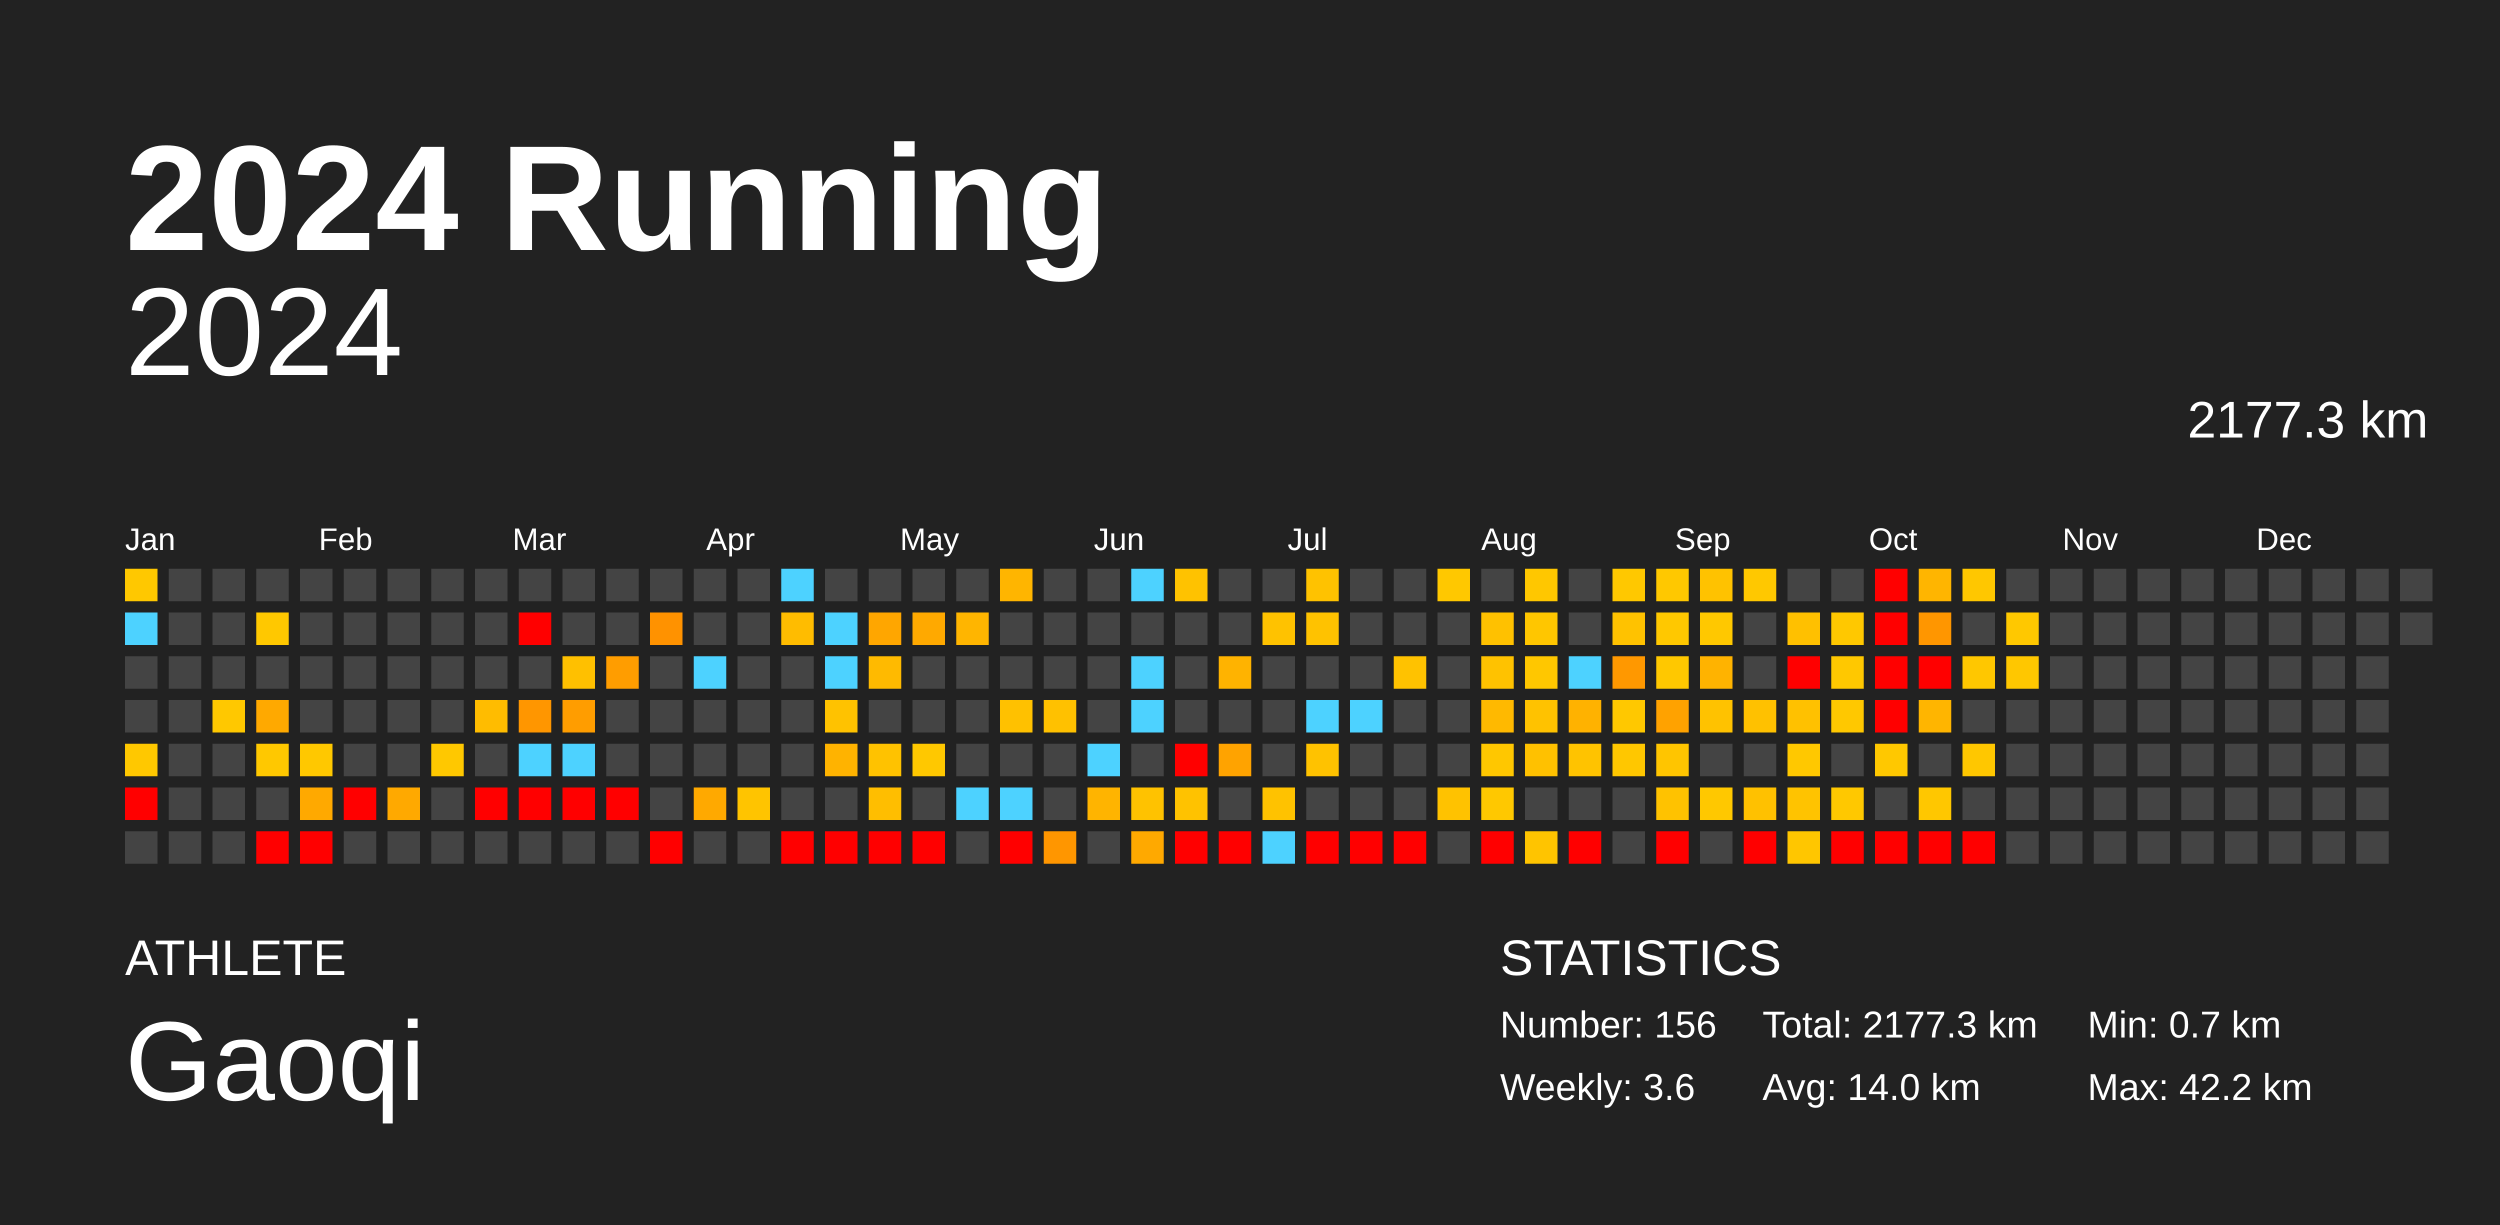
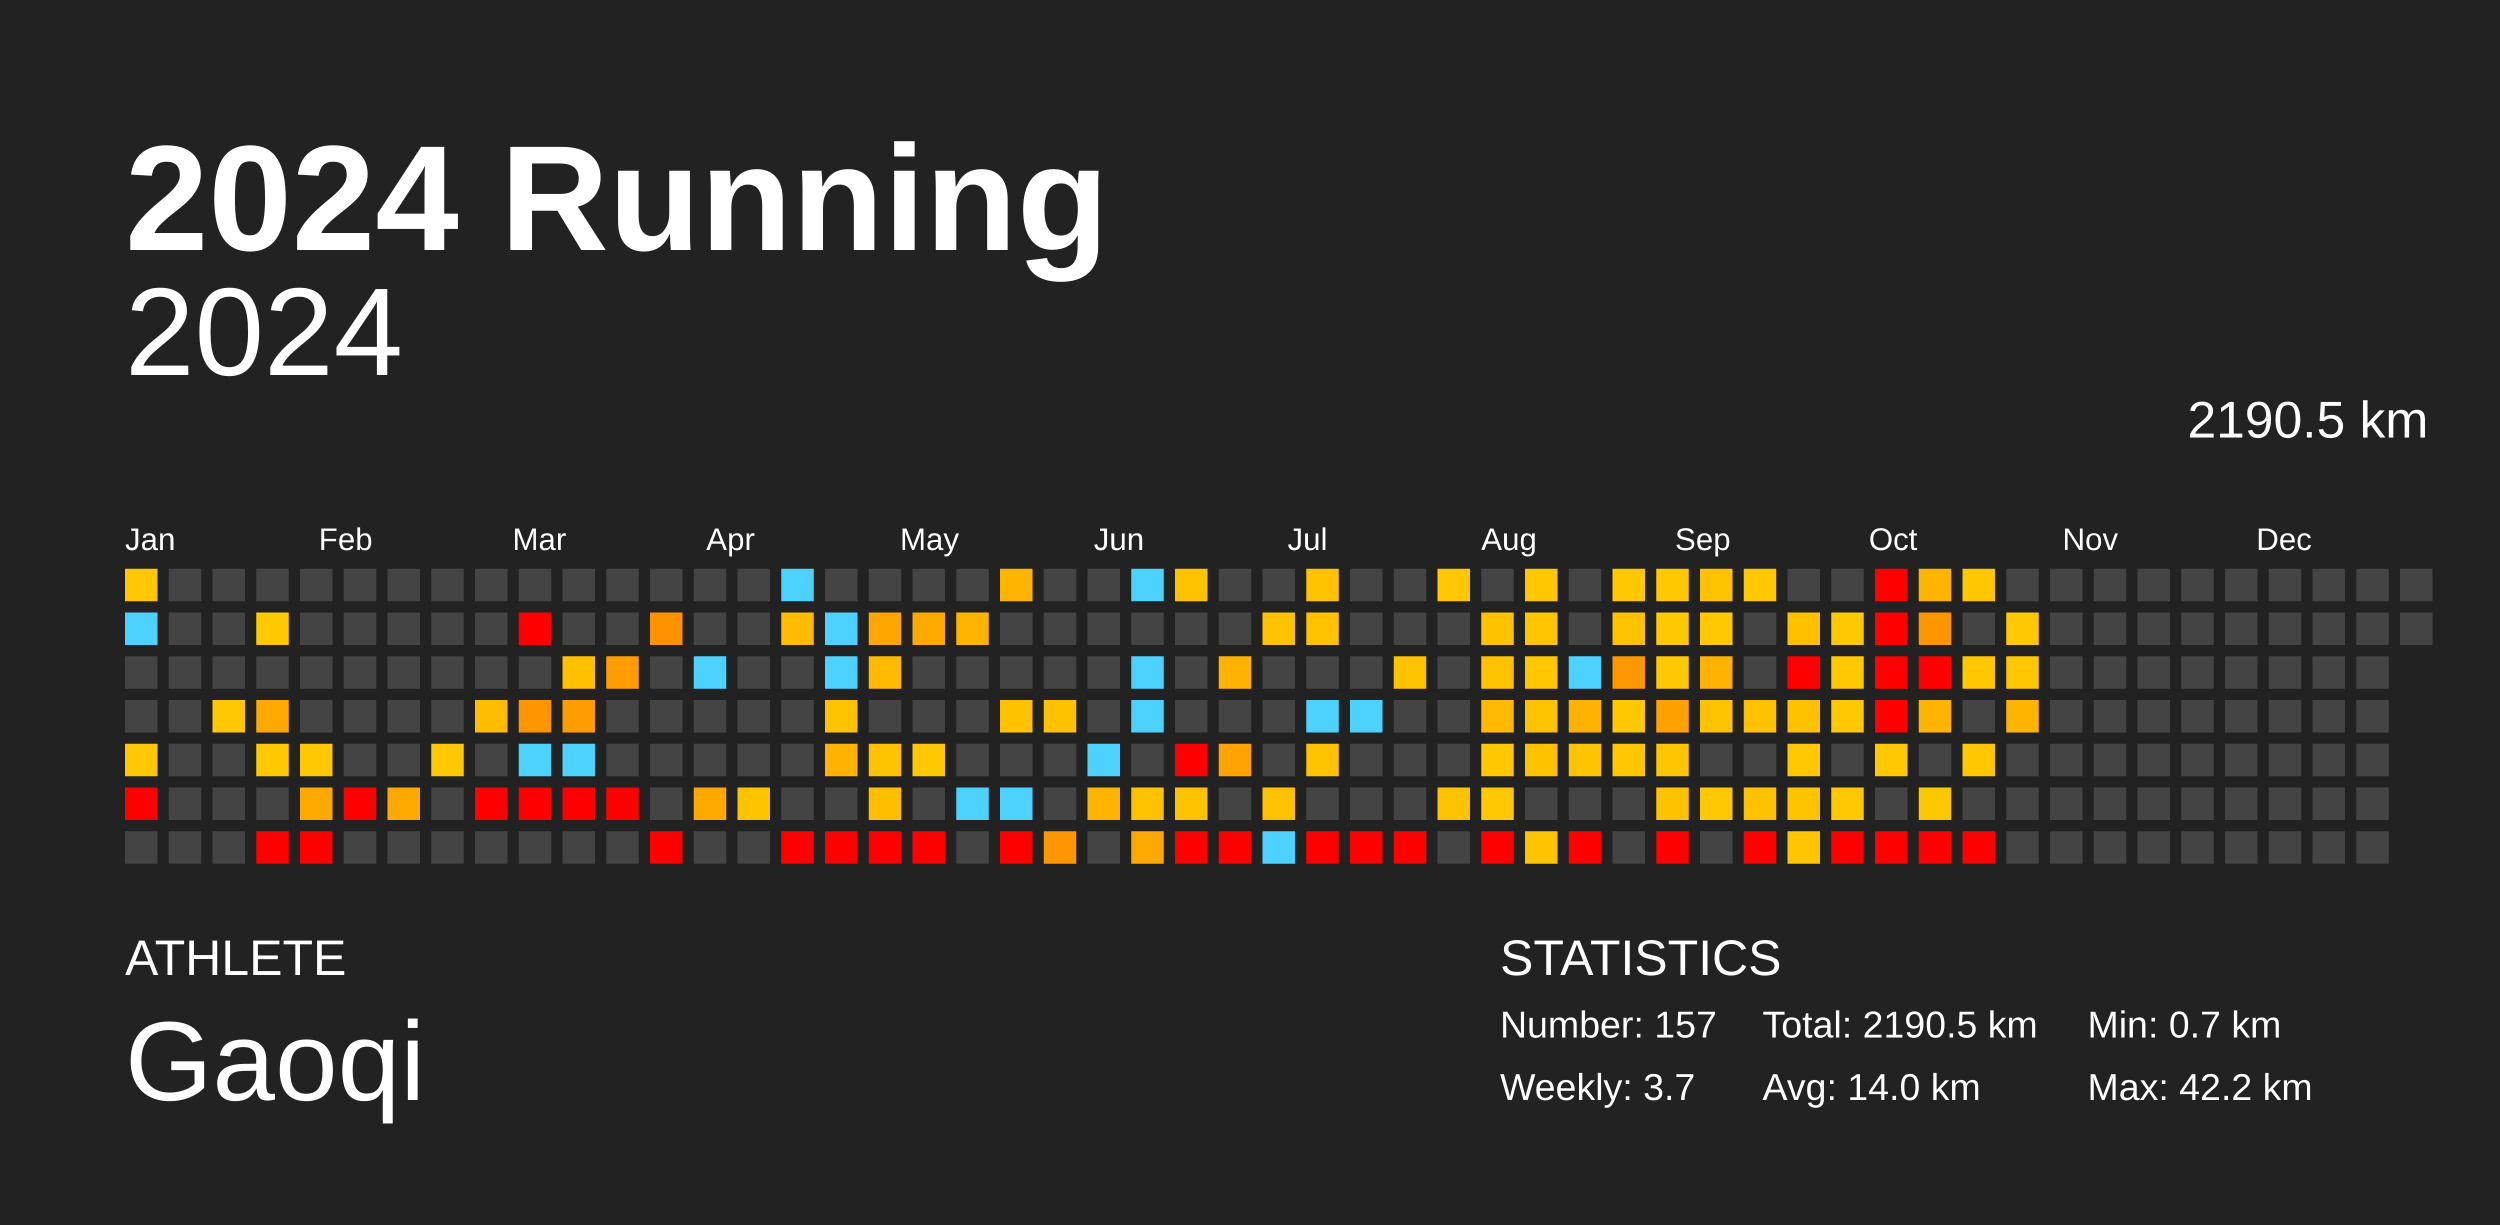
<svg xmlns="http://www.w3.org/2000/svg" baseProfile="full" height="98mm" version="1.1" viewBox="0,0,200,98" width="200mm">
  <defs />
  <rect fill="#222222" height="98" width="200" x="0" y="0" />
  <text fill="#FFFFFF" style="font-size:12px; font-family:Arial; font-weight:bold;" x="10" y="20">2024 Running</text>
  <text fill="#FFFFFF" style="font-size:4px; font-family:Arial" x="10" y="78">ATHLETE</text>
  <text fill="#FFFFFF" style="font-size:9px; font-family:Arial" x="10" y="88">Gaoqi</text>
  <text fill="#FFFFFF" style="font-size:4px; font-family:Arial" x="120" y="78">STATISTICS</text>
-   <text fill="#FFFFFF" style="font-size:3px; font-family:Arial" x="120" y="83">Number: 156</text>
-   <text fill="#FFFFFF" style="font-size:3px; font-family:Arial" x="120" y="88">Weekly: 3.6</text>
-   <text fill="#FFFFFF" style="font-size:3px; font-family:Arial" x="141" y="83">Total: 2177.3 km</text>
+   <text fill="#FFFFFF" style="font-size:3px; font-family:Arial" x="120" y="83">Number: 157</text>
+   <text fill="#FFFFFF" style="font-size:3px; font-family:Arial" x="120" y="88">Weekly: 3.7</text>
+   <text fill="#FFFFFF" style="font-size:3px; font-family:Arial" x="141" y="83">Total: 2190.5 km</text>
  <text fill="#FFFFFF" style="font-size:3px; font-family:Arial" x="141" y="88">Avg: 14.0 km</text>
  <text fill="#FFFFFF" style="font-size:3px; font-family:Arial" x="167" y="83">Min: 0.7 km</text>
  <text fill="#FFFFFF" style="font-size:3px; font-family:Arial" x="167" y="88">Max: 42.2 km</text>
  <text alignment-baseline="hanging" fill="#FFFFFF" style="font-size:10.0px; font-family:Arial;" x="10" y="30">2024</text>
-   <text alignment-baseline="hanging" fill="#FFFFFF" style="font-size:4.125px; font-family:Arial;" x="175" y="35">2177.3 km</text>
+   <text alignment-baseline="hanging" fill="#FFFFFF" style="font-size:4.125px; font-family:Arial;" x="175" y="35">2190.5 km</text>
  <text fill="#FFFFFF" style="font-size:2.5px; font-family:Arial" x="10.0" y="44">Jan</text>
  <text fill="#FFFFFF" style="font-size:2.5px; font-family:Arial" x="25.5" y="44">Feb</text>
  <text fill="#FFFFFF" style="font-size:2.5px; font-family:Arial" x="41.0" y="44">Mar</text>
  <text fill="#FFFFFF" style="font-size:2.5px; font-family:Arial" x="56.5" y="44">Apr</text>
  <text fill="#FFFFFF" style="font-size:2.5px; font-family:Arial" x="72.0" y="44">May</text>
  <text fill="#FFFFFF" style="font-size:2.5px; font-family:Arial" x="87.5" y="44">Jun</text>
  <text fill="#FFFFFF" style="font-size:2.5px; font-family:Arial" x="103.0" y="44">Jul</text>
  <text fill="#FFFFFF" style="font-size:2.5px; font-family:Arial" x="118.5" y="44">Aug</text>
  <text fill="#FFFFFF" style="font-size:2.5px; font-family:Arial" x="134.0" y="44">Sep</text>
  <text fill="#FFFFFF" style="font-size:2.5px; font-family:Arial" x="149.5" y="44">Oct</text>
  <text fill="#FFFFFF" style="font-size:2.5px; font-family:Arial" x="165.0" y="44">Nov</text>
  <text fill="#FFFFFF" style="font-size:2.5px; font-family:Arial" x="180.5" y="44">Dec</text>
  <rect fill="#ffc800" height="2.6" width="2.6" x="10.0" y="45.5" />
  <rect fill="#4dd2ff" height="2.6" width="2.6" x="10.0" y="49.0" />
  <rect fill="#444444" height="2.6" width="2.6" x="10.0" y="52.5" />
  <rect fill="#444444" height="2.6" width="2.6" x="10.0" y="56.0" />
  <rect fill="#ffc800" height="2.6" width="2.6" x="10.0" y="59.5" />
  <rect fill="red" height="2.6" width="2.6" x="10.0" y="63.0" />
  <rect fill="#444444" height="2.6" width="2.6" x="10.0" y="66.5" />
  <rect fill="#444444" height="2.6" width="2.6" x="13.5" y="45.5" />
  <rect fill="#444444" height="2.6" width="2.6" x="13.5" y="49.0" />
  <rect fill="#444444" height="2.6" width="2.6" x="13.5" y="52.5" />
  <rect fill="#444444" height="2.6" width="2.6" x="13.5" y="56.0" />
  <rect fill="#444444" height="2.6" width="2.6" x="13.5" y="59.5" />
  <rect fill="#444444" height="2.6" width="2.6" x="13.5" y="63.0" />
  <rect fill="#444444" height="2.6" width="2.6" x="13.5" y="66.5" />
  <rect fill="#444444" height="2.6" width="2.6" x="17.0" y="45.5" />
  <rect fill="#444444" height="2.6" width="2.6" x="17.0" y="49.0" />
  <rect fill="#444444" height="2.6" width="2.6" x="17.0" y="52.5" />
  <rect fill="#ffc800" height="2.6" width="2.6" x="17.0" y="56.0" />
  <rect fill="#444444" height="2.6" width="2.6" x="17.0" y="59.5" />
  <rect fill="#444444" height="2.6" width="2.6" x="17.0" y="63.0" />
  <rect fill="#444444" height="2.6" width="2.6" x="17.0" y="66.5" />
  <rect fill="#444444" height="2.6" width="2.6" x="20.5" y="45.5" />
  <rect fill="#ffc800" height="2.6" width="2.6" x="20.5" y="49.0" />
  <rect fill="#444444" height="2.6" width="2.6" x="20.5" y="52.5" />
  <rect fill="#ffa900" height="2.6" width="2.6" x="20.5" y="56.0" />
  <rect fill="#ffc800" height="2.6" width="2.6" x="20.5" y="59.5" />
  <rect fill="#444444" height="2.6" width="2.6" x="20.5" y="63.0" />
  <rect fill="red" height="2.6" width="2.6" x="20.5" y="66.5" />
  <rect fill="#444444" height="2.6" width="2.6" x="24.0" y="45.5" />
  <rect fill="#444444" height="2.6" width="2.6" x="24.0" y="49.0" />
  <rect fill="#444444" height="2.6" width="2.6" x="24.0" y="52.5" />
  <rect fill="#444444" height="2.6" width="2.6" x="24.0" y="56.0" />
  <rect fill="#ffc800" height="2.6" width="2.6" x="24.0" y="59.5" />
  <rect fill="#ffa900" height="2.6" width="2.6" x="24.0" y="63.0" />
  <rect fill="red" height="2.6" width="2.6" x="24.0" y="66.5" />
  <rect fill="#444444" height="2.6" width="2.6" x="27.5" y="45.5" />
  <rect fill="#444444" height="2.6" width="2.6" x="27.5" y="49.0" />
  <rect fill="#444444" height="2.6" width="2.6" x="27.5" y="52.5" />
  <rect fill="#444444" height="2.6" width="2.6" x="27.5" y="56.0" />
  <rect fill="#444444" height="2.6" width="2.6" x="27.5" y="59.5" />
  <rect fill="red" height="2.6" width="2.6" x="27.5" y="63.0" />
  <rect fill="#444444" height="2.6" width="2.6" x="27.5" y="66.5" />
  <rect fill="#444444" height="2.6" width="2.6" x="31.0" y="45.5" />
  <rect fill="#444444" height="2.6" width="2.6" x="31.0" y="49.0" />
  <rect fill="#444444" height="2.6" width="2.6" x="31.0" y="52.5" />
  <rect fill="#444444" height="2.6" width="2.6" x="31.0" y="56.0" />
  <rect fill="#444444" height="2.6" width="2.6" x="31.0" y="59.5" />
  <rect fill="#ffa900" height="2.6" width="2.6" x="31.0" y="63.0" />
  <rect fill="#444444" height="2.6" width="2.6" x="31.0" y="66.5" />
  <rect fill="#444444" height="2.6" width="2.6" x="34.5" y="45.5" />
  <rect fill="#444444" height="2.6" width="2.6" x="34.5" y="49.0" />
  <rect fill="#444444" height="2.6" width="2.6" x="34.5" y="52.5" />
  <rect fill="#444444" height="2.6" width="2.6" x="34.5" y="56.0" />
  <rect fill="#ffc800" height="2.6" width="2.6" x="34.5" y="59.5" />
  <rect fill="#444444" height="2.6" width="2.6" x="34.5" y="63.0" />
  <rect fill="#444444" height="2.6" width="2.6" x="34.5" y="66.5" />
  <rect fill="#444444" height="2.6" width="2.6" x="38.0" y="45.5" />
  <rect fill="#444444" height="2.6" width="2.6" x="38.0" y="49.0" />
  <rect fill="#444444" height="2.6" width="2.6" x="38.0" y="52.5" />
  <rect fill="#ffbc00" height="2.6" width="2.6" x="38.0" y="56.0" />
  <rect fill="#444444" height="2.6" width="2.6" x="38.0" y="59.5" />
  <rect fill="red" height="2.6" width="2.6" x="38.0" y="63.0" />
  <rect fill="#444444" height="2.6" width="2.6" x="38.0" y="66.5" />
  <rect fill="#444444" height="2.6" width="2.6" x="41.5" y="45.5" />
  <rect fill="red" height="2.6" width="2.6" x="41.5" y="49.0" />
  <rect fill="#444444" height="2.6" width="2.6" x="41.5" y="52.5" />
  <rect fill="#ff9600" height="2.6" width="2.6" x="41.5" y="56.0" />
  <rect fill="#4dd2ff" height="2.6" width="2.6" x="41.5" y="59.5" />
  <rect fill="red" height="2.6" width="2.6" x="41.5" y="63.0" />
  <rect fill="#444444" height="2.6" width="2.6" x="41.5" y="66.5" />
  <rect fill="#444444" height="2.6" width="2.6" x="45.0" y="45.5" />
  <rect fill="#444444" height="2.6" width="2.6" x="45.0" y="49.0" />
  <rect fill="#ffc000" height="2.6" width="2.6" x="45.0" y="52.5" />
  <rect fill="#ff9d00" height="2.6" width="2.6" x="45.0" y="56.0" />
  <rect fill="#4dd2ff" height="2.6" width="2.6" x="45.0" y="59.5" />
  <rect fill="red" height="2.6" width="2.6" x="45.0" y="63.0" />
  <rect fill="#444444" height="2.6" width="2.6" x="45.0" y="66.5" />
  <rect fill="#444444" height="2.6" width="2.6" x="48.5" y="45.5" />
  <rect fill="#444444" height="2.6" width="2.6" x="48.5" y="49.0" />
  <rect fill="#ff9d00" height="2.6" width="2.6" x="48.5" y="52.5" />
  <rect fill="#444444" height="2.6" width="2.6" x="48.5" y="56.0" />
  <rect fill="#444444" height="2.6" width="2.6" x="48.5" y="59.5" />
  <rect fill="red" height="2.6" width="2.6" x="48.5" y="63.0" />
  <rect fill="#444444" height="2.6" width="2.6" x="48.5" y="66.5" />
  <rect fill="#444444" height="2.6" width="2.6" x="52.0" y="45.5" />
  <rect fill="#ff9200" height="2.6" width="2.6" x="52.0" y="49.0" />
  <rect fill="#444444" height="2.6" width="2.6" x="52.0" y="52.5" />
  <rect fill="#444444" height="2.6" width="2.6" x="52.0" y="56.0" />
  <rect fill="#444444" height="2.6" width="2.6" x="52.0" y="59.5" />
  <rect fill="#444444" height="2.6" width="2.6" x="52.0" y="63.0" />
  <rect fill="red" height="2.6" width="2.6" x="52.0" y="66.5" />
  <rect fill="#444444" height="2.6" width="2.6" x="55.5" y="45.5" />
  <rect fill="#444444" height="2.6" width="2.6" x="55.5" y="49.0" />
  <rect fill="#4dd2ff" height="2.6" width="2.6" x="55.5" y="52.5" />
  <rect fill="#444444" height="2.6" width="2.6" x="55.5" y="56.0" />
  <rect fill="#444444" height="2.6" width="2.6" x="55.5" y="59.5" />
  <rect fill="#ffa900" height="2.6" width="2.6" x="55.5" y="63.0" />
  <rect fill="#444444" height="2.6" width="2.6" x="55.5" y="66.5" />
  <rect fill="#444444" height="2.6" width="2.6" x="59.0" y="45.5" />
  <rect fill="#444444" height="2.6" width="2.6" x="59.0" y="49.0" />
  <rect fill="#444444" height="2.6" width="2.6" x="59.0" y="52.5" />
  <rect fill="#444444" height="2.6" width="2.6" x="59.0" y="56.0" />
  <rect fill="#444444" height="2.6" width="2.6" x="59.0" y="59.5" />
  <rect fill="#ffc400" height="2.6" width="2.6" x="59.0" y="63.0" />
  <rect fill="#444444" height="2.6" width="2.6" x="59.0" y="66.5" />
  <rect fill="#4dd2ff" height="2.6" width="2.6" x="62.5" y="45.5" />
  <rect fill="#ffbc00" height="2.6" width="2.6" x="62.5" y="49.0" />
  <rect fill="#444444" height="2.6" width="2.6" x="62.5" y="52.5" />
  <rect fill="#444444" height="2.6" width="2.6" x="62.5" y="56.0" />
  <rect fill="#444444" height="2.6" width="2.6" x="62.5" y="59.5" />
  <rect fill="#444444" height="2.6" width="2.6" x="62.5" y="63.0" />
  <rect fill="red" height="2.6" width="2.6" x="62.5" y="66.5" />
  <rect fill="#444444" height="2.6" width="2.6" x="66.0" y="45.5" />
  <rect fill="#4dd2ff" height="2.6" width="2.6" x="66.0" y="49.0" />
  <rect fill="#4dd2ff" height="2.6" width="2.6" x="66.0" y="52.5" />
  <rect fill="#ffc200" height="2.6" width="2.6" x="66.0" y="56.0" />
  <rect fill="#ffb300" height="2.6" width="2.6" x="66.0" y="59.5" />
  <rect fill="#444444" height="2.6" width="2.6" x="66.0" y="63.0" />
  <rect fill="red" height="2.6" width="2.6" x="66.0" y="66.5" />
  <rect fill="#444444" height="2.6" width="2.6" x="69.5" y="45.5" />
  <rect fill="#ffa600" height="2.6" width="2.6" x="69.5" y="49.0" />
  <rect fill="#ffba00" height="2.6" width="2.6" x="69.5" y="52.5" />
  <rect fill="#444444" height="2.6" width="2.6" x="69.5" y="56.0" />
  <rect fill="#ffc200" height="2.6" width="2.6" x="69.5" y="59.5" />
  <rect fill="#ffbe00" height="2.6" width="2.6" x="69.5" y="63.0" />
  <rect fill="red" height="2.6" width="2.6" x="69.5" y="66.5" />
  <rect fill="#444444" height="2.6" width="2.6" x="73.0" y="45.5" />
  <rect fill="#ffa900" height="2.6" width="2.6" x="73.0" y="49.0" />
  <rect fill="#444444" height="2.6" width="2.6" x="73.0" y="52.5" />
  <rect fill="#444444" height="2.6" width="2.6" x="73.0" y="56.0" />
  <rect fill="#ffc800" height="2.6" width="2.6" x="73.0" y="59.5" />
  <rect fill="#444444" height="2.6" width="2.6" x="73.0" y="63.0" />
  <rect fill="red" height="2.6" width="2.6" x="73.0" y="66.5" />
  <rect fill="#444444" height="2.6" width="2.6" x="76.5" y="45.5" />
  <rect fill="#ffb500" height="2.6" width="2.6" x="76.5" y="49.0" />
  <rect fill="#444444" height="2.6" width="2.6" x="76.5" y="52.5" />
  <rect fill="#444444" height="2.6" width="2.6" x="76.5" y="56.0" />
  <rect fill="#444444" height="2.6" width="2.6" x="76.5" y="59.5" />
  <rect fill="#4dd2ff" height="2.6" width="2.6" x="76.5" y="63.0" />
  <rect fill="#444444" height="2.6" width="2.6" x="76.5" y="66.5" />
  <rect fill="#ffb500" height="2.6" width="2.6" x="80.0" y="45.5" />
  <rect fill="#444444" height="2.6" width="2.6" x="80.0" y="49.0" />
  <rect fill="#444444" height="2.6" width="2.6" x="80.0" y="52.5" />
  <rect fill="#ffc100" height="2.6" width="2.6" x="80.0" y="56.0" />
  <rect fill="#444444" height="2.6" width="2.6" x="80.0" y="59.5" />
  <rect fill="#4dd2ff" height="2.6" width="2.6" x="80.0" y="63.0" />
  <rect fill="red" height="2.6" width="2.6" x="80.0" y="66.5" />
  <rect fill="#444444" height="2.6" width="2.6" x="83.5" y="45.5" />
  <rect fill="#444444" height="2.6" width="2.6" x="83.5" y="49.0" />
  <rect fill="#444444" height="2.6" width="2.6" x="83.5" y="52.5" />
  <rect fill="#ffc100" height="2.6" width="2.6" x="83.5" y="56.0" />
  <rect fill="#444444" height="2.6" width="2.6" x="83.5" y="59.5" />
  <rect fill="#444444" height="2.6" width="2.6" x="83.5" y="63.0" />
  <rect fill="#ff9600" height="2.6" width="2.6" x="83.5" y="66.5" />
  <rect fill="#444444" height="2.6" width="2.6" x="87.0" y="45.5" />
  <rect fill="#444444" height="2.6" width="2.6" x="87.0" y="49.0" />
  <rect fill="#444444" height="2.6" width="2.6" x="87.0" y="52.5" />
  <rect fill="#444444" height="2.6" width="2.6" x="87.0" y="56.0" />
  <rect fill="#4dd2ff" height="2.6" width="2.6" x="87.0" y="59.5" />
  <rect fill="#ffb400" height="2.6" width="2.6" x="87.0" y="63.0" />
  <rect fill="#444444" height="2.6" width="2.6" x="87.0" y="66.5" />
  <rect fill="#4dd2ff" height="2.6" width="2.6" x="90.5" y="45.5" />
  <rect fill="#444444" height="2.6" width="2.6" x="90.5" y="49.0" />
  <rect fill="#4dd2ff" height="2.6" width="2.6" x="90.5" y="52.5" />
  <rect fill="#4dd2ff" height="2.6" width="2.6" x="90.5" y="56.0" />
  <rect fill="#444444" height="2.6" width="2.6" x="90.5" y="59.5" />
  <rect fill="#ffc200" height="2.6" width="2.6" x="90.5" y="63.0" />
  <rect fill="#ffa900" height="2.6" width="2.6" x="90.5" y="66.5" />
  <rect fill="#ffc200" height="2.6" width="2.6" x="94.0" y="45.5" />
  <rect fill="#444444" height="2.6" width="2.6" x="94.0" y="49.0" />
  <rect fill="#444444" height="2.6" width="2.6" x="94.0" y="52.5" />
  <rect fill="#444444" height="2.6" width="2.6" x="94.0" y="56.0" />
  <rect fill="red" height="2.6" width="2.6" x="94.0" y="59.5" />
  <rect fill="#ffc200" height="2.6" width="2.6" x="94.0" y="63.0" />
  <rect fill="red" height="2.6" width="2.6" x="94.0" y="66.5" />
  <rect fill="#444444" height="2.6" width="2.6" x="97.5" y="45.5" />
  <rect fill="#444444" height="2.6" width="2.6" x="97.5" y="49.0" />
  <rect fill="#ffb300" height="2.6" width="2.6" x="97.5" y="52.5" />
  <rect fill="#444444" height="2.6" width="2.6" x="97.5" y="56.0" />
  <rect fill="#ffa300" height="2.6" width="2.6" x="97.5" y="59.5" />
  <rect fill="#444444" height="2.6" width="2.6" x="97.5" y="63.0" />
  <rect fill="red" height="2.6" width="2.6" x="97.5" y="66.5" />
  <rect fill="#444444" height="2.6" width="2.6" x="101.0" y="45.5" />
  <rect fill="#ffc200" height="2.6" width="2.6" x="101.0" y="49.0" />
  <rect fill="#444444" height="2.6" width="2.6" x="101.0" y="52.5" />
  <rect fill="#444444" height="2.6" width="2.6" x="101.0" y="56.0" />
  <rect fill="#444444" height="2.6" width="2.6" x="101.0" y="59.5" />
  <rect fill="#ffc200" height="2.6" width="2.6" x="101.0" y="63.0" />
  <rect fill="#4dd2ff" height="2.6" width="2.6" x="101.0" y="66.5" />
  <rect fill="#ffc200" height="2.6" width="2.6" x="104.5" y="45.5" />
  <rect fill="#ffc200" height="2.6" width="2.6" x="104.5" y="49.0" />
  <rect fill="#444444" height="2.6" width="2.6" x="104.5" y="52.5" />
  <rect fill="#4dd2ff" height="2.6" width="2.6" x="104.5" y="56.0" />
  <rect fill="#ffc200" height="2.6" width="2.6" x="104.5" y="59.5" />
  <rect fill="#444444" height="2.6" width="2.6" x="104.5" y="63.0" />
  <rect fill="red" height="2.6" width="2.6" x="104.5" y="66.5" />
  <rect fill="#444444" height="2.6" width="2.6" x="108.0" y="45.5" />
  <rect fill="#444444" height="2.6" width="2.6" x="108.0" y="49.0" />
  <rect fill="#444444" height="2.6" width="2.6" x="108.0" y="52.5" />
  <rect fill="#4dd2ff" height="2.6" width="2.6" x="108.0" y="56.0" />
  <rect fill="#444444" height="2.6" width="2.6" x="108.0" y="59.5" />
  <rect fill="#444444" height="2.6" width="2.6" x="108.0" y="63.0" />
  <rect fill="red" height="2.6" width="2.6" x="108.0" y="66.5" />
  <rect fill="#444444" height="2.6" width="2.6" x="111.5" y="45.5" />
  <rect fill="#444444" height="2.6" width="2.6" x="111.5" y="49.0" />
  <rect fill="#ffc200" height="2.6" width="2.6" x="111.5" y="52.5" />
  <rect fill="#444444" height="2.6" width="2.6" x="111.5" y="56.0" />
  <rect fill="#444444" height="2.6" width="2.6" x="111.5" y="59.5" />
  <rect fill="#444444" height="2.6" width="2.6" x="111.5" y="63.0" />
  <rect fill="red" height="2.6" width="2.6" x="111.5" y="66.5" />
  <rect fill="#ffc800" height="2.6" width="2.6" x="115.0" y="45.5" />
  <rect fill="#444444" height="2.6" width="2.6" x="115.0" y="49.0" />
  <rect fill="#444444" height="2.6" width="2.6" x="115.0" y="52.5" />
  <rect fill="#444444" height="2.6" width="2.6" x="115.0" y="56.0" />
  <rect fill="#444444" height="2.6" width="2.6" x="115.0" y="59.5" />
  <rect fill="#ffc200" height="2.6" width="2.6" x="115.0" y="63.0" />
  <rect fill="#444444" height="2.6" width="2.6" x="115.0" y="66.5" />
  <rect fill="#444444" height="2.6" width="2.6" x="118.5" y="45.5" />
  <rect fill="#ffc100" height="2.6" width="2.6" x="118.5" y="49.0" />
  <rect fill="#ffc200" height="2.6" width="2.6" x="118.5" y="52.5" />
  <rect fill="#ffb900" height="2.6" width="2.6" x="118.5" y="56.0" />
  <rect fill="#ffc700" height="2.6" width="2.6" x="118.5" y="59.5" />
  <rect fill="#ffc800" height="2.6" width="2.6" x="118.5" y="63.0" />
  <rect fill="red" height="2.6" width="2.6" x="118.5" y="66.5" />
  <rect fill="#ffc700" height="2.6" width="2.6" x="122.0" y="45.5" />
  <rect fill="#ffc600" height="2.6" width="2.6" x="122.0" y="49.0" />
  <rect fill="#ffc700" height="2.6" width="2.6" x="122.0" y="52.5" />
  <rect fill="#ffc200" height="2.6" width="2.6" x="122.0" y="56.0" />
  <rect fill="#ffc100" height="2.6" width="2.6" x="122.0" y="59.5" />
  <rect fill="#444444" height="2.6" width="2.6" x="122.0" y="63.0" />
  <rect fill="#ffc400" height="2.6" width="2.6" x="122.0" y="66.5" />
  <rect fill="#444444" height="2.6" width="2.6" x="125.5" y="45.5" />
  <rect fill="#444444" height="2.6" width="2.6" x="125.5" y="49.0" />
  <rect fill="#4dd2ff" height="2.6" width="2.6" x="125.5" y="52.5" />
  <rect fill="#ffb200" height="2.6" width="2.6" x="125.5" y="56.0" />
  <rect fill="#ffc300" height="2.6" width="2.6" x="125.5" y="59.5" />
  <rect fill="#444444" height="2.6" width="2.6" x="125.5" y="63.0" />
  <rect fill="red" height="2.6" width="2.6" x="125.5" y="66.5" />
  <rect fill="#ffc800" height="2.6" width="2.6" x="129.0" y="45.5" />
  <rect fill="#ffc200" height="2.6" width="2.6" x="129.0" y="49.0" />
  <rect fill="#ff9800" height="2.6" width="2.6" x="129.0" y="52.5" />
  <rect fill="#ffc800" height="2.6" width="2.6" x="129.0" y="56.0" />
  <rect fill="#ffc700" height="2.6" width="2.6" x="129.0" y="59.5" />
  <rect fill="#444444" height="2.6" width="2.6" x="129.0" y="63.0" />
  <rect fill="#444444" height="2.6" width="2.6" x="129.0" y="66.5" />
  <rect fill="#ffc800" height="2.6" width="2.6" x="132.5" y="45.5" />
  <rect fill="#ffc800" height="2.6" width="2.6" x="132.5" y="49.0" />
  <rect fill="#ffc800" height="2.6" width="2.6" x="132.5" y="52.5" />
  <rect fill="#ffa200" height="2.6" width="2.6" x="132.5" y="56.0" />
  <rect fill="#ffc500" height="2.6" width="2.6" x="132.5" y="59.5" />
  <rect fill="#ffc200" height="2.6" width="2.6" x="132.5" y="63.0" />
  <rect fill="red" height="2.6" width="2.6" x="132.5" y="66.5" />
  <rect fill="#ffc200" height="2.6" width="2.6" x="136.0" y="45.5" />
  <rect fill="#ffc800" height="2.6" width="2.6" x="136.0" y="49.0" />
  <rect fill="#ffb300" height="2.6" width="2.6" x="136.0" y="52.5" />
  <rect fill="#ffc200" height="2.6" width="2.6" x="136.0" y="56.0" />
  <rect fill="#444444" height="2.6" width="2.6" x="136.0" y="59.5" />
  <rect fill="#ffc800" height="2.6" width="2.6" x="136.0" y="63.0" />
  <rect fill="#444444" height="2.6" width="2.6" x="136.0" y="66.5" />
  <rect fill="#ffc800" height="2.6" width="2.6" x="139.5" y="45.5" />
  <rect fill="#444444" height="2.6" width="2.6" x="139.5" y="49.0" />
  <rect fill="#444444" height="2.6" width="2.6" x="139.5" y="52.5" />
  <rect fill="#ffc100" height="2.6" width="2.6" x="139.5" y="56.0" />
  <rect fill="#444444" height="2.6" width="2.6" x="139.5" y="59.5" />
  <rect fill="#ffc100" height="2.6" width="2.6" x="139.5" y="63.0" />
  <rect fill="red" height="2.6" width="2.6" x="139.5" y="66.5" />
  <rect fill="#444444" height="2.6" width="2.6" x="143.0" y="45.5" />
  <rect fill="#ffc000" height="2.6" width="2.6" x="143.0" y="49.0" />
  <rect fill="red" height="2.6" width="2.6" x="143.0" y="52.5" />
  <rect fill="#ffc100" height="2.6" width="2.6" x="143.0" y="56.0" />
  <rect fill="#ffc800" height="2.6" width="2.6" x="143.0" y="59.5" />
  <rect fill="#ffc300" height="2.6" width="2.6" x="143.0" y="63.0" />
  <rect fill="#ffc600" height="2.6" width="2.6" x="143.0" y="66.5" />
  <rect fill="#444444" height="2.6" width="2.6" x="146.5" y="45.5" />
  <rect fill="#ffc800" height="2.6" width="2.6" x="146.5" y="49.0" />
  <rect fill="#ffc800" height="2.6" width="2.6" x="146.5" y="52.5" />
  <rect fill="#ffc800" height="2.6" width="2.6" x="146.5" y="56.0" />
  <rect fill="#444444" height="2.6" width="2.6" x="146.5" y="59.5" />
  <rect fill="#ffc800" height="2.6" width="2.6" x="146.5" y="63.0" />
  <rect fill="red" height="2.6" width="2.6" x="146.5" y="66.5" />
  <rect fill="red" height="2.6" width="2.6" x="150.0" y="45.5" />
  <rect fill="red" height="2.6" width="2.6" x="150.0" y="49.0" />
  <rect fill="red" height="2.6" width="2.6" x="150.0" y="52.5" />
  <rect fill="red" height="2.6" width="2.6" x="150.0" y="56.0" />
  <rect fill="#ffc800" height="2.6" width="2.6" x="150.0" y="59.5" />
  <rect fill="#444444" height="2.6" width="2.6" x="150.0" y="63.0" />
  <rect fill="red" height="2.6" width="2.6" x="150.0" y="66.5" />
  <rect fill="#ffb500" height="2.6" width="2.6" x="153.5" y="45.5" />
  <rect fill="#ff9600" height="2.6" width="2.6" x="153.5" y="49.0" />
  <rect fill="red" height="2.6" width="2.6" x="153.5" y="52.5" />
  <rect fill="#ffb500" height="2.6" width="2.6" x="153.5" y="56.0" />
  <rect fill="#444444" height="2.6" width="2.6" x="153.5" y="59.5" />
  <rect fill="#ffc700" height="2.6" width="2.6" x="153.5" y="63.0" />
  <rect fill="red" height="2.6" width="2.6" x="153.5" y="66.5" />
  <rect fill="#ffc700" height="2.6" width="2.6" x="157.0" y="45.5" />
  <rect fill="#444444" height="2.6" width="2.6" x="157.0" y="49.0" />
  <rect fill="#ffc700" height="2.6" width="2.6" x="157.0" y="52.5" />
  <rect fill="#444444" height="2.6" width="2.6" x="157.0" y="56.0" />
  <rect fill="#ffc700" height="2.6" width="2.6" x="157.0" y="59.5" />
  <rect fill="#444444" height="2.6" width="2.6" x="157.0" y="63.0" />
  <rect fill="red" height="2.6" width="2.6" x="157.0" y="66.5" />
  <rect fill="#444444" height="2.6" width="2.6" x="160.5" y="45.5" />
  <rect fill="#ffc800" height="2.6" width="2.6" x="160.5" y="49.0" />
  <rect fill="#ffc700" height="2.6" width="2.6" x="160.5" y="52.5" />
-   <rect fill="#444444" height="2.6" width="2.6" x="160.5" y="56.0" />
+   <rect fill="#ffb500" height="2.6" width="2.6" x="160.5" y="56.0" />
  <rect fill="#444444" height="2.6" width="2.6" x="160.5" y="59.5" />
  <rect fill="#444444" height="2.6" width="2.6" x="160.5" y="63.0" />
  <rect fill="#444444" height="2.6" width="2.6" x="160.5" y="66.5" />
  <rect fill="#444444" height="2.6" width="2.6" x="164.0" y="45.5" />
  <rect fill="#444444" height="2.6" width="2.6" x="164.0" y="49.0" />
  <rect fill="#444444" height="2.6" width="2.6" x="164.0" y="52.5" />
  <rect fill="#444444" height="2.6" width="2.6" x="164.0" y="56.0" />
  <rect fill="#444444" height="2.6" width="2.6" x="164.0" y="59.5" />
  <rect fill="#444444" height="2.6" width="2.6" x="164.0" y="63.0" />
  <rect fill="#444444" height="2.6" width="2.6" x="164.0" y="66.5" />
  <rect fill="#444444" height="2.6" width="2.6" x="167.5" y="45.5" />
  <rect fill="#444444" height="2.6" width="2.6" x="167.5" y="49.0" />
  <rect fill="#444444" height="2.6" width="2.6" x="167.5" y="52.5" />
  <rect fill="#444444" height="2.6" width="2.6" x="167.5" y="56.0" />
  <rect fill="#444444" height="2.6" width="2.6" x="167.5" y="59.5" />
  <rect fill="#444444" height="2.6" width="2.6" x="167.5" y="63.0" />
  <rect fill="#444444" height="2.6" width="2.6" x="167.5" y="66.5" />
  <rect fill="#444444" height="2.6" width="2.6" x="171.0" y="45.5" />
  <rect fill="#444444" height="2.6" width="2.6" x="171.0" y="49.0" />
  <rect fill="#444444" height="2.6" width="2.6" x="171.0" y="52.5" />
  <rect fill="#444444" height="2.6" width="2.6" x="171.0" y="56.0" />
  <rect fill="#444444" height="2.6" width="2.6" x="171.0" y="59.5" />
  <rect fill="#444444" height="2.6" width="2.6" x="171.0" y="63.0" />
  <rect fill="#444444" height="2.6" width="2.6" x="171.0" y="66.5" />
  <rect fill="#444444" height="2.6" width="2.6" x="174.5" y="45.5" />
  <rect fill="#444444" height="2.6" width="2.6" x="174.5" y="49.0" />
  <rect fill="#444444" height="2.6" width="2.6" x="174.5" y="52.5" />
  <rect fill="#444444" height="2.6" width="2.6" x="174.5" y="56.0" />
  <rect fill="#444444" height="2.6" width="2.6" x="174.5" y="59.5" />
  <rect fill="#444444" height="2.6" width="2.6" x="174.5" y="63.0" />
  <rect fill="#444444" height="2.6" width="2.6" x="174.5" y="66.5" />
  <rect fill="#444444" height="2.6" width="2.6" x="178.0" y="45.5" />
  <rect fill="#444444" height="2.6" width="2.6" x="178.0" y="49.0" />
  <rect fill="#444444" height="2.6" width="2.6" x="178.0" y="52.5" />
  <rect fill="#444444" height="2.6" width="2.6" x="178.0" y="56.0" />
  <rect fill="#444444" height="2.6" width="2.6" x="178.0" y="59.5" />
  <rect fill="#444444" height="2.6" width="2.6" x="178.0" y="63.0" />
  <rect fill="#444444" height="2.6" width="2.6" x="178.0" y="66.5" />
  <rect fill="#444444" height="2.6" width="2.6" x="181.5" y="45.5" />
  <rect fill="#444444" height="2.6" width="2.6" x="181.5" y="49.0" />
  <rect fill="#444444" height="2.6" width="2.6" x="181.5" y="52.5" />
  <rect fill="#444444" height="2.6" width="2.6" x="181.5" y="56.0" />
  <rect fill="#444444" height="2.6" width="2.6" x="181.5" y="59.5" />
  <rect fill="#444444" height="2.6" width="2.6" x="181.5" y="63.0" />
  <rect fill="#444444" height="2.6" width="2.6" x="181.5" y="66.5" />
  <rect fill="#444444" height="2.6" width="2.6" x="185.0" y="45.5" />
  <rect fill="#444444" height="2.6" width="2.6" x="185.0" y="49.0" />
  <rect fill="#444444" height="2.6" width="2.6" x="185.0" y="52.5" />
  <rect fill="#444444" height="2.6" width="2.6" x="185.0" y="56.0" />
  <rect fill="#444444" height="2.6" width="2.6" x="185.0" y="59.5" />
  <rect fill="#444444" height="2.6" width="2.6" x="185.0" y="63.0" />
  <rect fill="#444444" height="2.6" width="2.6" x="185.0" y="66.5" />
  <rect fill="#444444" height="2.6" width="2.6" x="188.5" y="45.5" />
  <rect fill="#444444" height="2.6" width="2.6" x="188.5" y="49.0" />
  <rect fill="#444444" height="2.6" width="2.6" x="188.5" y="52.5" />
  <rect fill="#444444" height="2.6" width="2.6" x="188.5" y="56.0" />
  <rect fill="#444444" height="2.6" width="2.6" x="188.5" y="59.5" />
  <rect fill="#444444" height="2.6" width="2.6" x="188.5" y="63.0" />
  <rect fill="#444444" height="2.6" width="2.6" x="188.5" y="66.5" />
  <rect fill="#444444" height="2.6" width="2.6" x="192.0" y="45.5" />
  <rect fill="#444444" height="2.6" width="2.6" x="192.0" y="49.0" />
</svg>
